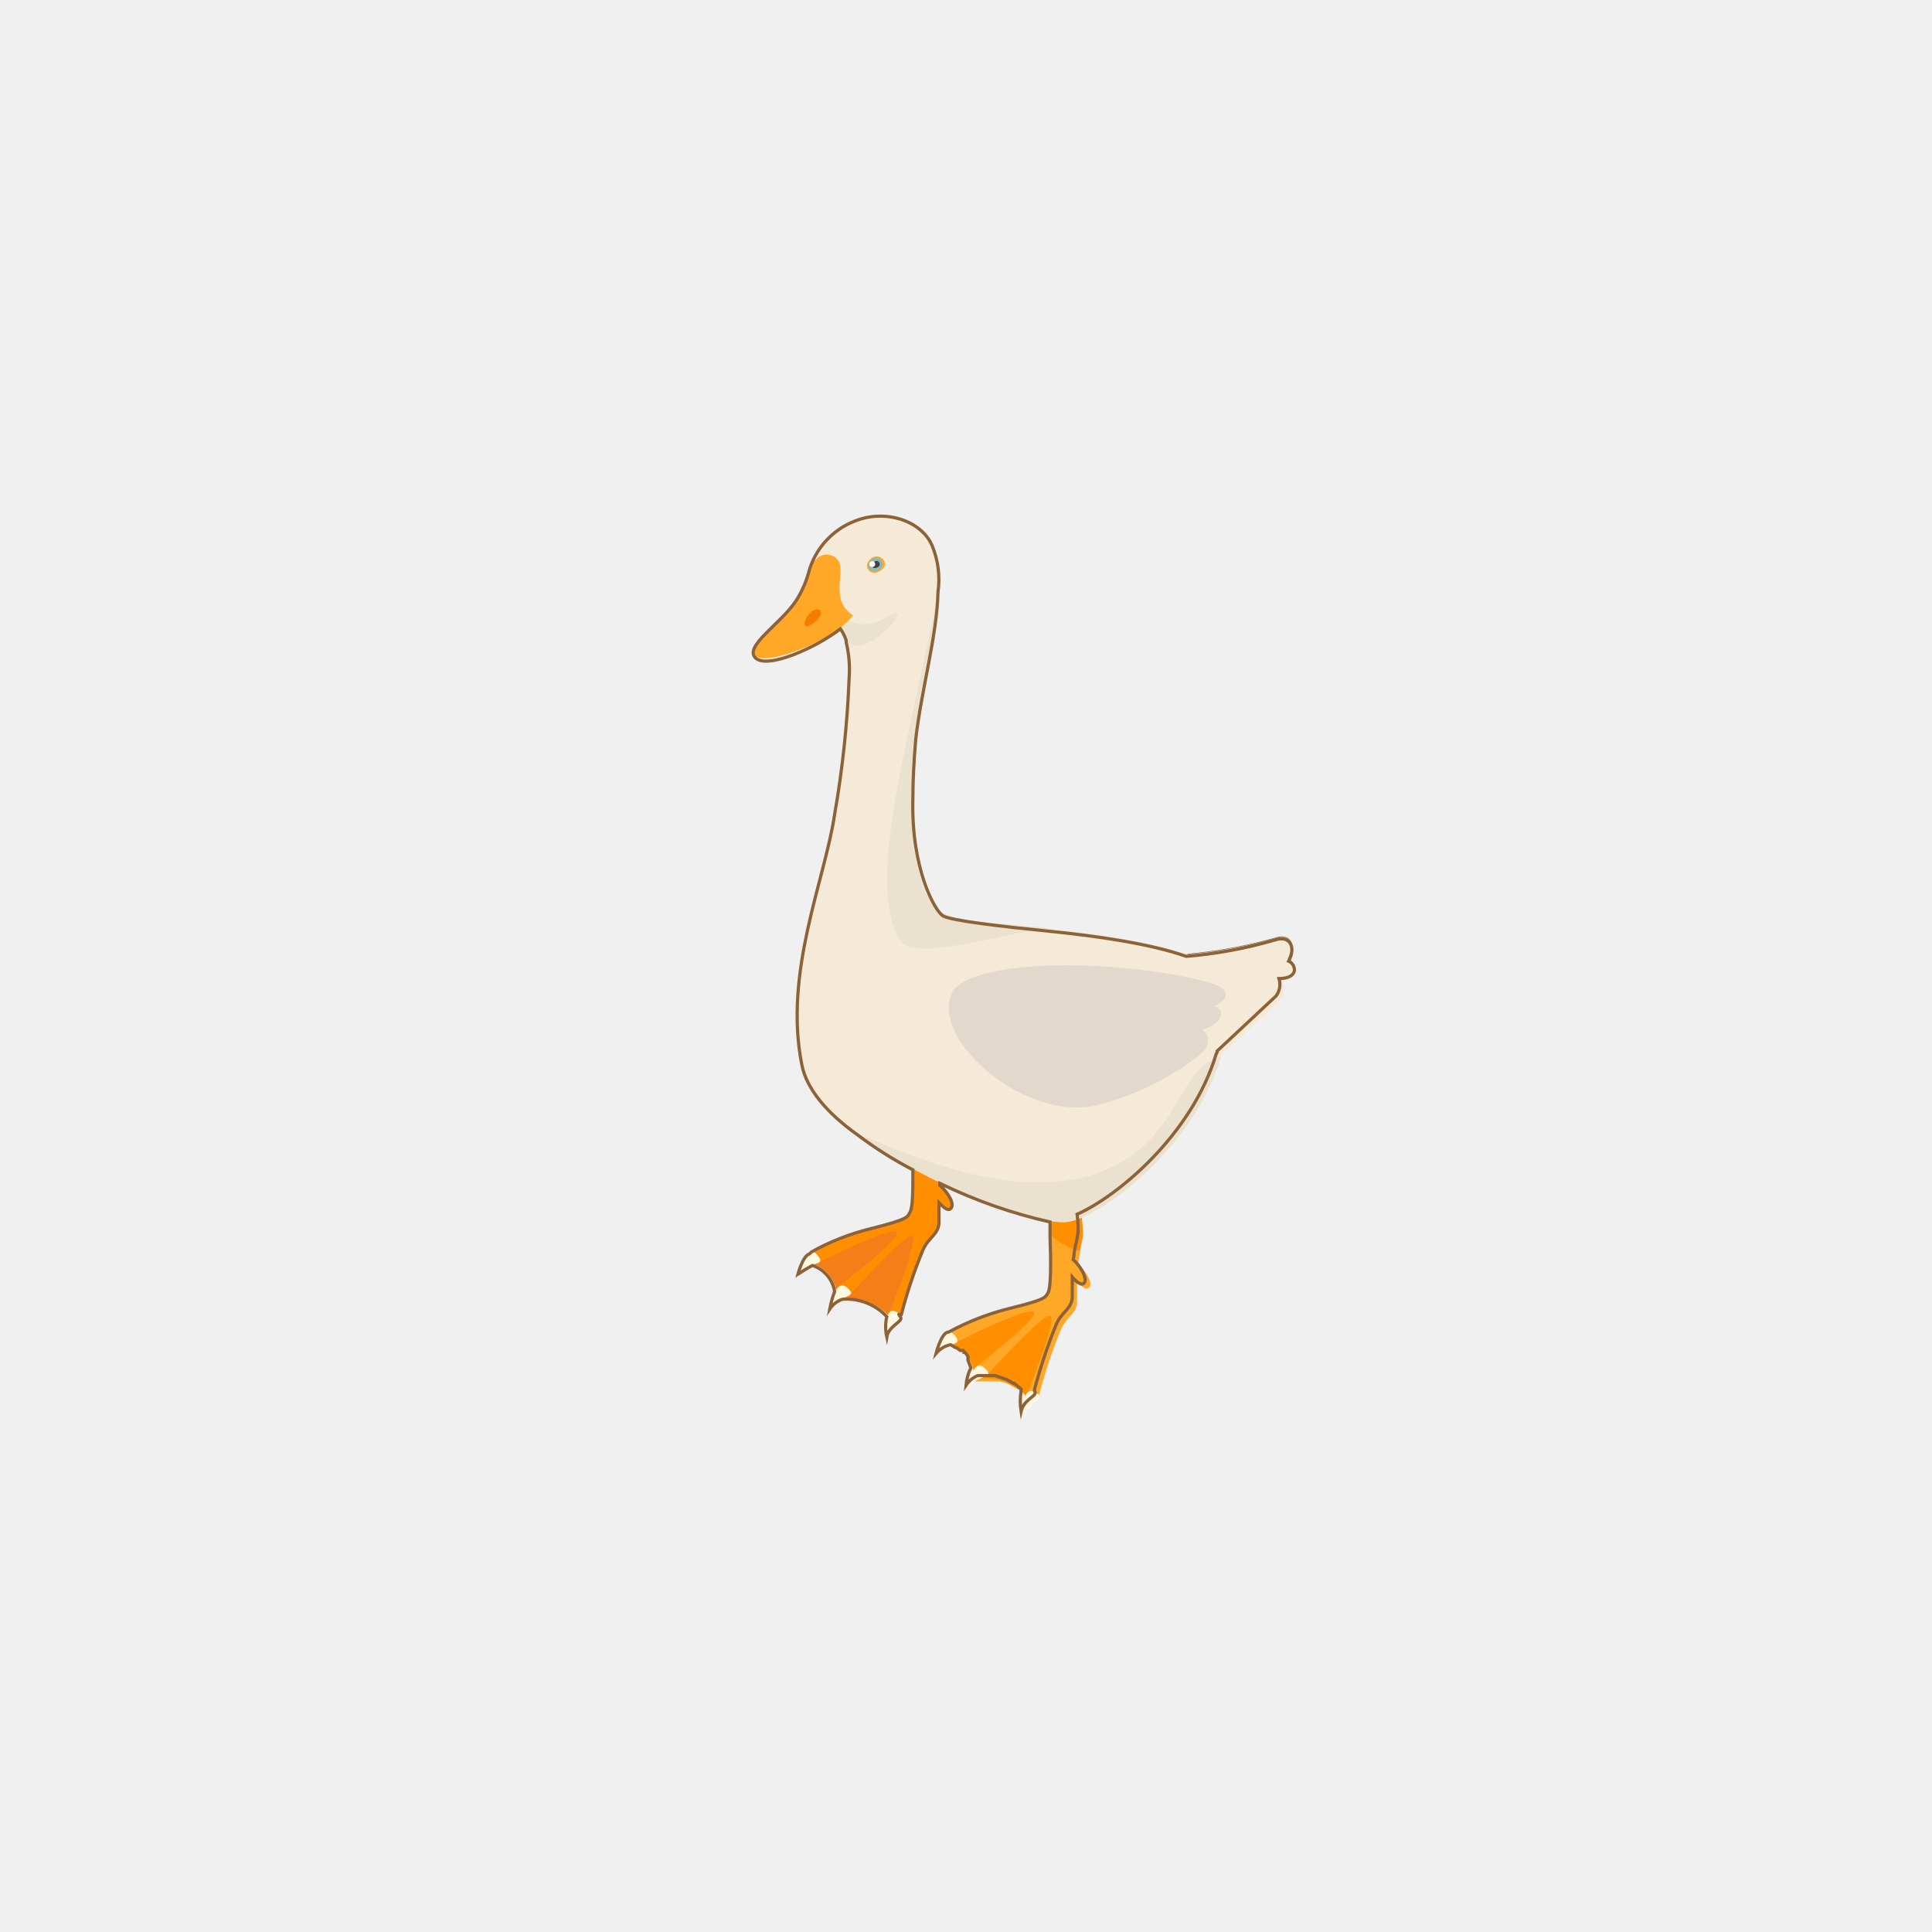
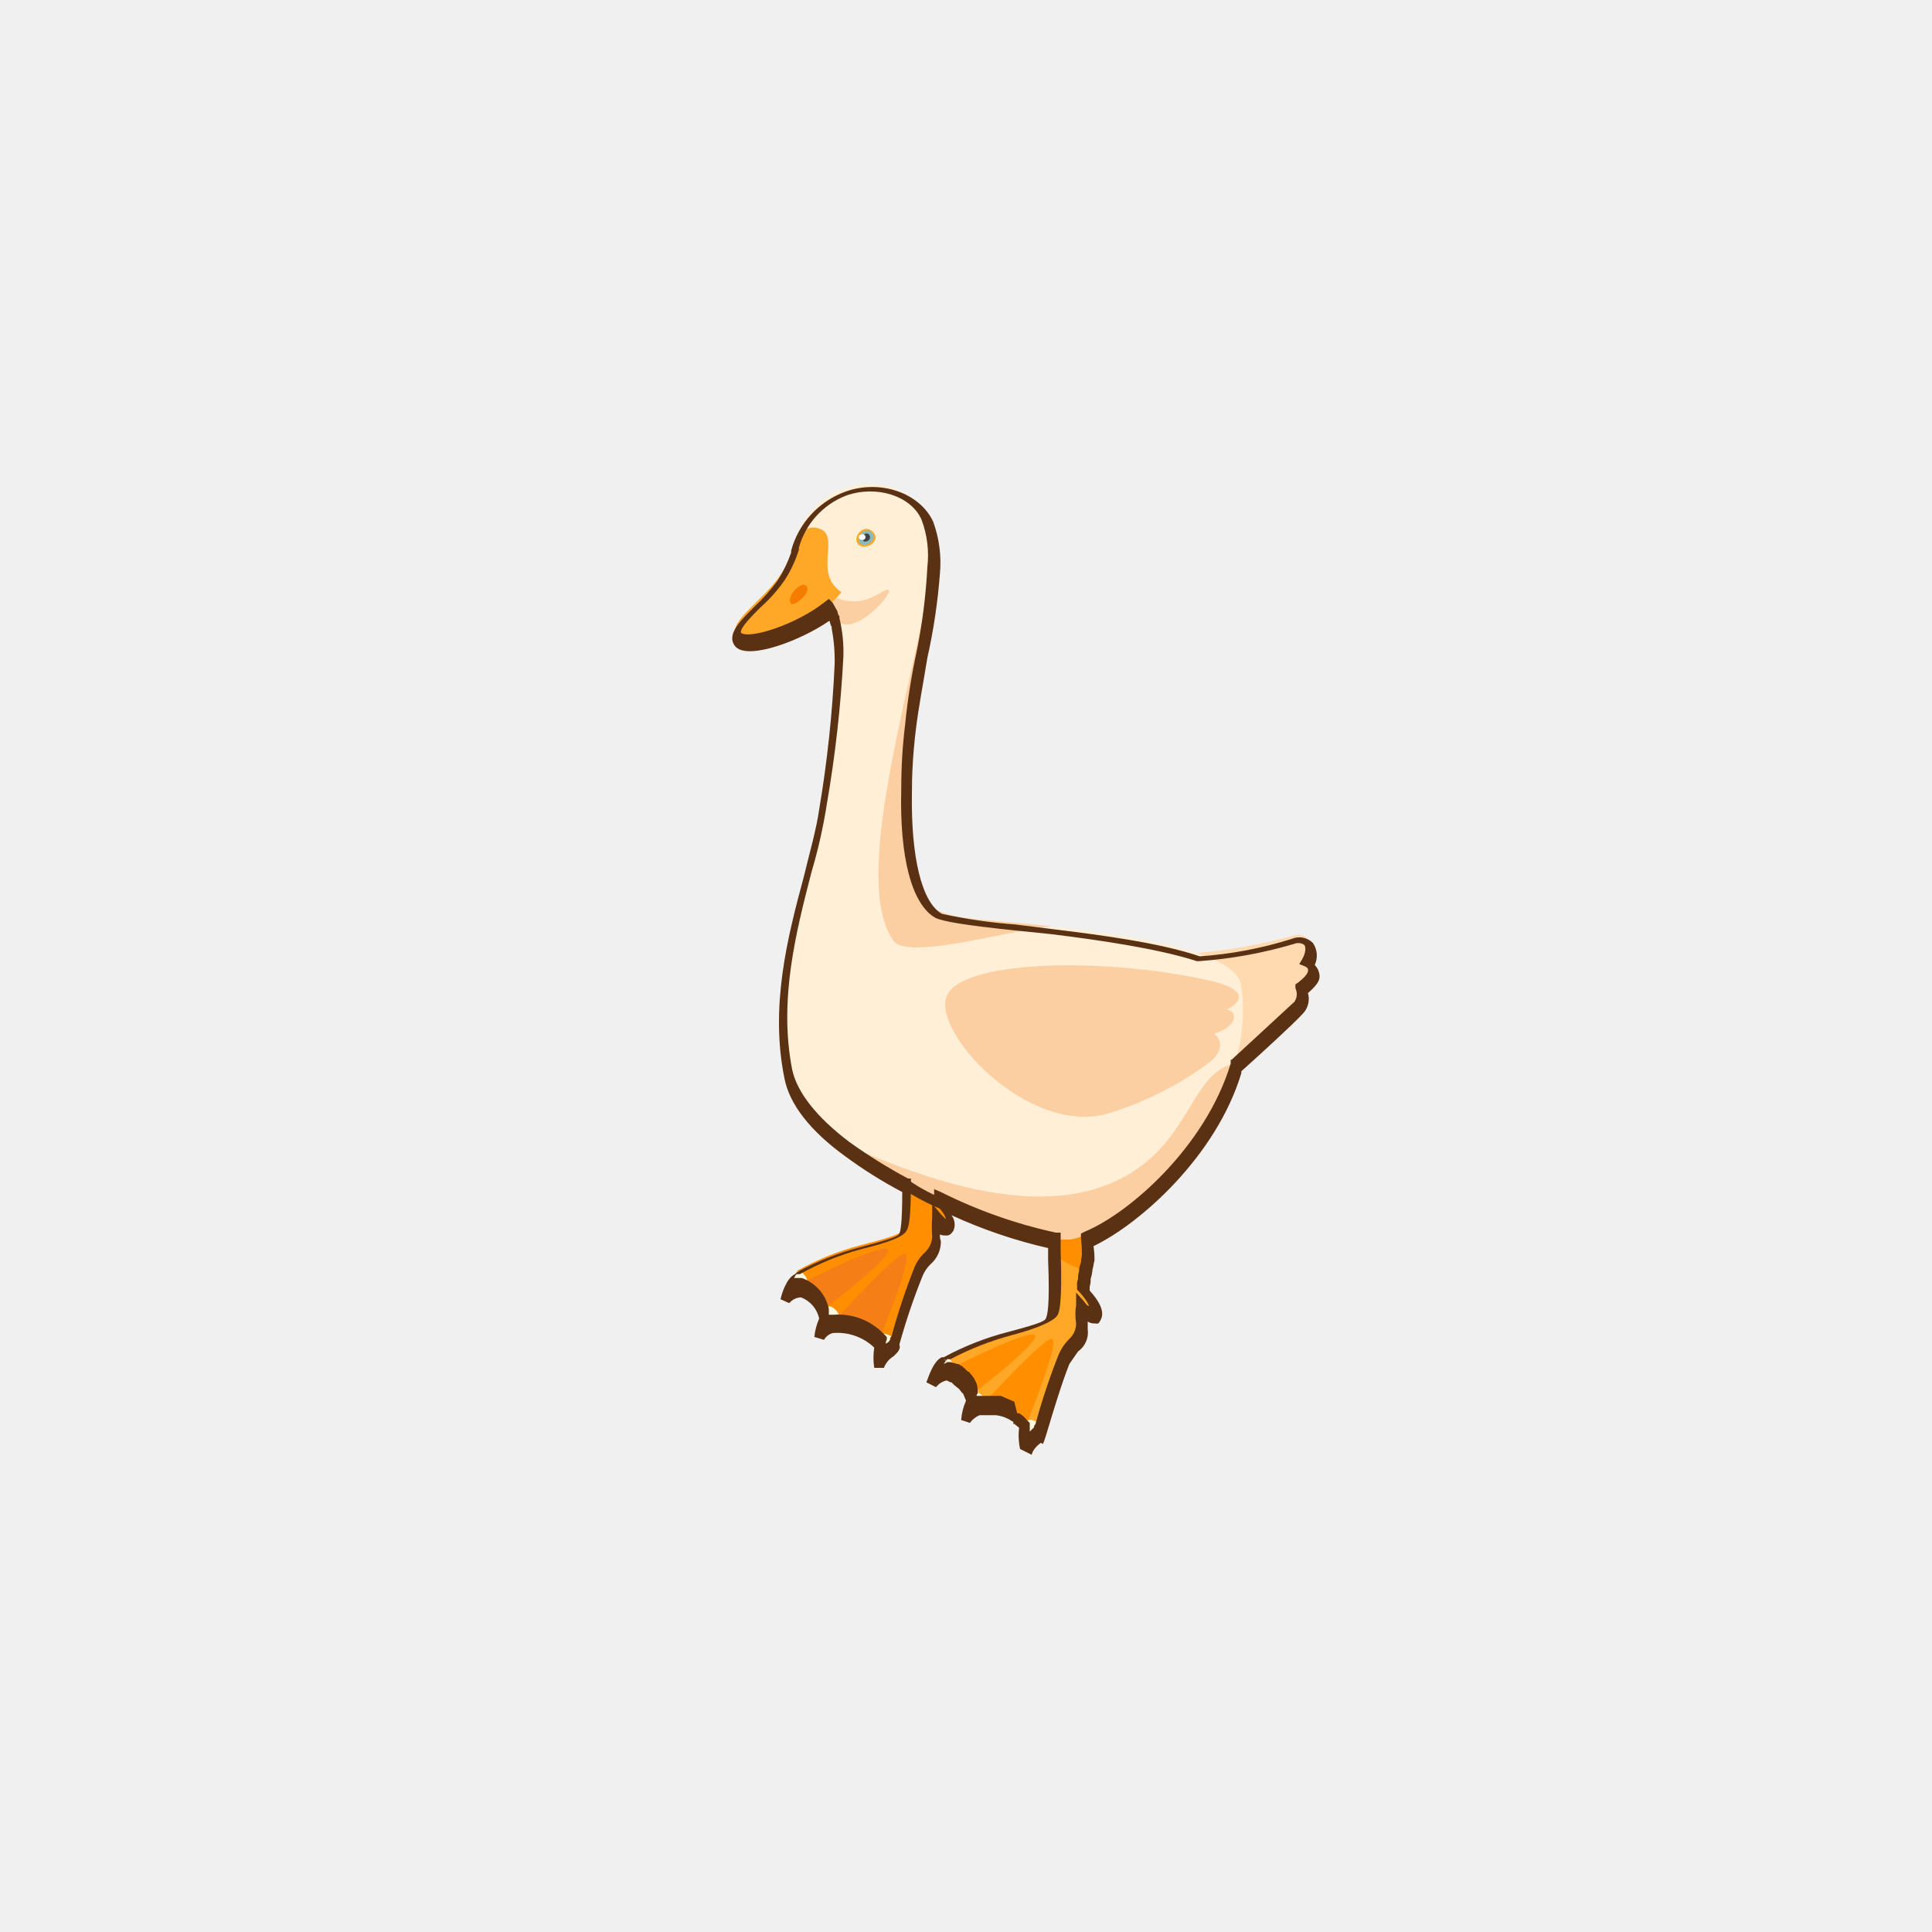
<svg xmlns="http://www.w3.org/2000/svg" viewBox="0 0 200 200">
  <defs>
-     <style>.cls-1{fill:#ffa726;}.cls-2{fill:#ff8f00;}.cls-3{fill:#fff8e1;}.cls-4{fill:#f57f17;}.cls-5,.cls-6{fill:#f4ead7;}.cls-13,.cls-5{stroke:#8c6239;stroke-miterlimit:10;}.cls-5{stroke-width:0.06px;}.cls-7{fill:#e2d9cc;}.cls-8{fill:#ebe1cf;}.cls-9{fill:#f57c00;}.cls-10{fill:#88bbbf;}.cls-11{fill:#424242;}.cls-12{fill:#fff;}.cls-13{fill:none;stroke-width:0.33px;}</style>
+     <style>.cls-1{fill:#ffa726;}.cls-2{fill:#ff8f00;}.cls-3{fill:#fff8e1;}.cls-4{fill:#f57f17;}.cls-5{fill:#ffd9b0;}.cls-6{fill:#ffefd7;}.cls-7{fill:#fccfa2;}.cls-8{fill:#f57c00;}.cls-9{fill:#88bbbf;}.cls-10{fill:#424242;}.cls-11{fill:#fff;}.cls-12{fill:#5b3114;}</style>
  </defs>
  <g id="Duck_01">
-     <path class="cls-1" d="M112.1,127.8c0,.4-.2.9-.3,1.7s-.1.8-.2,1.3-.1,1.2-.1,1.9v1.8c.1,1.5-1.1,1.7-1.7,3.2a50.8,50.8,0,0,0-2.2,6.6.8.8,0,0,1-1.2.4l-.3-.2v-.2l-.6-.5h-.2l-.7-.4a2.8,2.8,0,0,0-1.2-.4H101l-.2-.3V142a9.4,9.4,0,0,0-.3-.9c0-.2-.1-.3-.2-.5l-.3-.4-.3-.2-.2-.2a2.9,2.9,0,0,0-1.1-.6h-.2c-.1-.1-.2-.1-.2-.3a.6.6,0,0,1,.2-.8v-.2a26.6,26.6,0,0,1,6.1-2.4c4.1-1,3.9-1.2,4.2-1.7s.3-3.2.2-5.8-.1-3.5-.2-4.6V122l2.5-.2s.2.6.4,1.5A19.9,19.9,0,0,1,112.1,127.8Z" />
-     <path class="cls-2" d="M101,141.5a4.1,4.1,0,0,0-.1.9,3.9,3.9,0,0,0-2.6-3.3c-.2,0-.2-.2-.3-.3s.9.2,1.1.1,7.1-3.6,7.9-3.1S101,141.5,101,141.5Z" />
-     <path class="cls-2" d="M106.4,144.7a5.9,5.9,0,0,0-4.9-2l.7-.4s5.7-6.3,6.5-6.1-1.7,6.2-2.3,8A.7.7,0,0,0,106.4,144.7Z" />
-     <path class="cls-3" d="M100.3,143.7s.3-3.2,1.6-2.1S101,142.3,100.3,143.7Z" />
-     <path class="cls-3" d="M106.1,146.6s-.5-3.2,1-2.5S106.4,145.1,106.1,146.6Z" />
-     <path class="cls-3" d="M97,140.1s.7-3.2,1.8-1.9S97.9,138.8,97,140.1Z" />
-     <path class="cls-1" d="M110.7,131.6s1.6,2.5,2.1,1.6-1.8-3-1.8-3Z" />
-     <path class="cls-2" d="M112.1,127.8c0,.4-.2.9-.3,1.7l-.7-.2a8.2,8.2,0,0,1-2.3-1.4c0-1.8-.1-3.5-.2-4.6a7.1,7.1,0,0,1,2.9,0A19.9,19.9,0,0,1,112.1,127.8Z" />
-     <path class="cls-2" d="M97.3,126.2c.1,1.5-1.1,1.7-1.7,3.1a57.3,57.3,0,0,0-2.2,6.7c-.2.5-.8.8-1.2.4a6,6,0,0,0-4.9-2h-.6v-.3a3.5,3.5,0,0,0-2.6-3.3l-.2-.3a.7.7,0,0,1,.3-1,24.8,24.8,0,0,1,6.1-2.4c4-1.1,3.9-1.2,4.1-1.7s0-11.7,0-11.7l2.6-.2a32.9,32.9,0,0,1,1,6A25.6,25.6,0,0,0,97.3,126.2Z" />
-     <path class="cls-4" d="M86.8,133.2l-.2.9a3.5,3.5,0,0,0-2.6-3.3c-.1,0-.2-.2-.2-.3s.8.2,1.1.1,7.1-3.6,7.9-3.1S86.8,133.2,86.8,133.2Z" />
-     <path class="cls-4" d="M92.2,136.4a6,6,0,0,0-4.9-2l.7-.4s5.7-6.3,6.4-6.1-1.6,6.2-2.3,8A.5.5,0,0,0,92.2,136.4Z" />
-     <path class="cls-3" d="M86,135.4s.4-3.2,1.7-2.1S86.8,134,86,135.4Z" />
-     <path class="cls-3" d="M91.9,138.3s-.6-3.2.9-2.5S92.2,136.8,91.9,138.3Z" />
-     <path class="cls-3" d="M82.7,131.7s.8-3.1,1.9-1.8S83.6,130.5,82.7,131.7Z" />
-     <path class="cls-2" d="M96.5,123.3s1.6,2.5,2.1,1.6-1.9-3-1.9-3Z" />
-     <path class="cls-5" d="M115.8,98.9A50.2,50.2,0,0,0,132,97.1c1.7-.6,2.3.9,1.1,2.5s-4.9,3.8-9.7,5S115.8,98.9,115.8,98.9Z" />
-     <path class="cls-6" d="M132.6,99s1.4.2,1.4,1.2-5,4.1-10.4,5.8S132.6,99,132.6,99Z" />
-     <path class="cls-6" d="M132.6,101.1s.8,1.5,0,2.4l-6.7,6.2-1-7.1Z" />
-     <path class="cls-6" d="M126.4,109.4c-2.9,9.7-12.8,16.8-16,17.1s-14.4-3.7-21.5-9.1c-3.1-2.2-5.3-4.8-5.8-7.3-1.9-9.7,2.4-19.1,3.4-25.9A106.8,106.8,0,0,0,88,70.1c.1-3.5-.5-5-1.3-5.4L85.8,63l-2.1-3.8a7.5,7.5,0,0,1,4.9-5.5c3.1-1.2,6.8,0,7.9,2.6a9.1,9.1,0,0,1,.6,4.8c-.1,4.4-1.7,10-2.3,15.2-.2,2.3-.3,4.3-.3,6.1-.2,7.3,1.2,11.1,3.1,12.1s5.6,1,11,1.6c8.3,1,18.1,2.5,18.5,5.8A17,17,0,0,1,126.4,109.4Z" />
-     <path class="cls-7" d="M124.4,101.5c-10.1-2.4-23.9-2.1-25.8,1.2-2.5,4.8,7.7,13.8,15.4,11.6a29.6,29.6,0,0,0,10.1-5c1.9-1.6.4-2.7.4-2.7,2-.6,2.5-2.1,1.2-2.4C127.4,103.3,127.5,102.2,124.4,101.5Z" />
-     <path class="cls-8" d="M87.6,66.2c-.3-.5-.3-1.2-.9-1.5L85.8,63c.1-.1,1.6,1.2,1.7,1.1,3.1,1.6,5-1.1,5.4-.6S89,68.5,87.6,66.2Z" />
-     <path class="cls-1" d="M83.7,59.2a10.6,10.6,0,0,1-1.3,2.9c-1.6,2.4-5.4,4.7-4.2,5.8s8.3-1.7,10.1-4.2c-2.8-1.8-.2-5.2-2-6.1S83.7,59.2,83.7,59.2Z" />
-     <path class="cls-9" d="M83.4,64.8c.2.3,2-1,1.5-1.6S82.9,64.2,83.4,64.8Z" />
-     <path class="cls-1" d="M89.9,59c.5.8,2.3-.2,1.5-1.1S89.3,58.3,89.9,59Z" />
-     <path class="cls-10" d="M90,58.9c.5.6,1.8-.1,1.2-.9S89.6,58.3,90,58.9Z" />
-     <path class="cls-11" d="M90.3,58.7c.3.3,1-.1.7-.5S90.1,58.4,90.3,58.7Z" />
-     <path class="cls-12" d="M90.6,58.4a.3.3,0,1,1-.6,0,.3.3,0,1,1,.6,0Z" />
-     <path class="cls-8" d="M108.6,96.1c-4.5.5-13.9,3.4-15.3,1.4-4.2-5.9,1.8-24.4,3.8-36.4-.1,4.4-1.7,10-2.3,15.2-.2,2.3-.3,4.3-.3,6.1-.2,7.3,1.2,11.1,3.1,12.1S103.2,95.5,108.6,96.1Z" />
-     <path class="cls-8" d="M126.4,109.4c-2.9,9.7-12.8,16.8-16,17.1s-14.4-3.7-21.5-9.1c5.2,2.2,16.2,7.1,24.8,4S121.8,110.4,126.4,109.4Z" />
-     <path class="cls-13" d="M134,100.4a1,1,0,0,0-.6-.9c.8-1.5.1-2.7-1.4-2.2a46.1,46.1,0,0,1-9.2,1.7c-3.7-1.3-9.2-2.1-14.2-2.6s-10.2-1.1-11-1.6S94.3,90,94.5,82.6c0-1.7.1-3.8.3-6.1.6-5.2,2.2-10.7,2.3-15.2a9.2,9.2,0,0,0-.6-4.8c-1.1-2.6-4.8-3.8-7.9-2.6a7.9,7.9,0,0,0-4.9,5.4h0a10.6,10.6,0,0,1-1.3,2.9c-1.6,2.4-5.4,4.7-4.2,5.9s6.2-1,8.8-3a4.5,4.5,0,0,1,.6,1.2v.2a12,12,0,0,1,.3,3.7,105.2,105.2,0,0,1-1.5,14.1c-1,6.8-5.3,16.3-3.4,25.9.5,2.6,2.7,5.1,5.8,7.3a39.6,39.6,0,0,0,5.7,3.6c0,2.1,0,3.9-.3,4.4s-.1.7-4.1,1.7a24.8,24.8,0,0,0-6.1,2.4l-.2.2c-.7.2-1.2,2.1-1.2,2.1s1.1-.7,1.5-.9a3.4,3.4,0,0,1,2.3,2.7,10.4,10.4,0,0,0-.5,1.8,2.6,2.6,0,0,1,1.3-1h0a5.7,5.7,0,0,1,4.6,1.8,4.7,4.7,0,0,0,0,2.1c.2-1.2,1.8-1.6,1.4-2.1s.1-.1.1-.2a50.8,50.8,0,0,1,2.2-6.6c.6-1.5,1.8-1.7,1.7-3.2v-1.8c.5.5,1,1,1.3.5s-.5-1.7-1.2-2.3v-.2a52.4,52.4,0,0,0,11.4,4v1.5c.1,2.6.1,5.3-.2,5.8s-.1.7-4.2,1.7a26.6,26.6,0,0,0-6.1,2.4h-.1c-.7.2-1.2,2.2-1.2,2.2a2.7,2.7,0,0,1,1.5-.9l.5.3h.1l.4.3h.3c0,.1.1.1.1.2h.1l.3.4v.4h0l.3.8a5.3,5.3,0,0,0-.5,1.8,2.8,2.8,0,0,1,1.2-1h1.8l1.2.4.7.4h.1l.7.6v.2a6.9,6.9,0,0,0,0,2.1c.3-1.3,1.8-1.6,1.4-2.1v-.2a56.4,56.4,0,0,1,2.2-6.6c.6-1.5,1.8-1.7,1.7-3.2v-1.8c.5.6,1.1,1,1.3.5s-.5-1.7-1.2-2.3h0c.1-.4.1-.9.2-1.3s.3-1.3.3-1.7a11.6,11.6,0,0,0-.1-1.7c4.1-1.8,11.9-8.2,14.4-16.6a.4.4,0,0,0,.1-.3l6.1-5.7a2,2,0,0,0,.3-1.8C133.6,101.3,134,100.8,134,100.4Z" />
+     <path class="cls-1" d="M112.5,129.7c0,.4-.2,1-.3,1.8s-.1.9-.2,1.4-.1,1.2-.1,1.9v2c.1,1.6-1.2,1.8-1.9,3.4s-1.8,5.4-2.3,7.1a.9.9,0,0,1-1.3.4l-.3-.2a.4.4,0,0,0-.1-.3l-.6-.5h-.3l-.6-.4-1.4-.5h-2.5v-.6a8.1,8.1,0,0,0-.3-1.1l-.3-.5c-.1-.1-.2-.3-.4-.4l-.2-.3-.2-.2-1.2-.6h-.2c-.1-.1-.2-.1-.2-.3a.7.7,0,0,1,.1-.9l.2-.2a33.4,33.4,0,0,1,6.5-2.6c4.3-1,4.2-1.2,4.4-1.7s.3-3.5.3-6.3-.1-3.6-.2-4.8a10.1,10.1,0,0,0-.1-1.5h2.8a8,8,0,0,1,.3,1.5A18.6,18.6,0,0,1,112.5,129.7Z" />
+     <path class="cls-2" d="M100.7,144.3l-.2.9a3.8,3.8,0,0,0-2.8-3.5c-.1,0-.2-.2-.2-.3s.9.2,1.2.1,7.5-3.8,8.4-3.3S100.7,144.3,100.7,144.3Z" />
+     <path class="cls-2" d="M106.4,147.7a6.5,6.5,0,0,0-5.2-2.2l.7-.3s6.2-6.8,7-6.6-1.8,6.7-2.5,8.5A1.1,1.1,0,0,0,106.4,147.7Z" />
+     <path class="cls-3" d="M99.9,146.6s.4-3.4,1.7-2.2S100.7,145.2,99.9,146.6Z" />
+     <path class="cls-3" d="M106.1,149.7s-.6-3.4,1-2.6S106.5,148.1,106.1,149.7Z" />
+     <path class="cls-3" d="M96.4,142.7s.8-3.3,2-1.9S97.3,141.4,96.4,142.7Z" />
+     <path class="cls-1" d="M111,133.7s1.8,2.7,2.3,1.7-2-3.2-2-3.2Z" />
+     <path class="cls-2" d="M112.5,129.7c0,.4-.2,1-.3,1.8l-.8-.3a8.2,8.2,0,0,1-2.4-1.5c0-1.9-.1-3.6-.2-4.8a7.6,7.6,0,0,1,3-.1A18.6,18.6,0,0,1,112.5,129.7Z" />
+     <path class="cls-2" d="M96.7,127.9c.1,1.7-1.2,1.8-1.8,3.4a66.2,66.2,0,0,0-2.4,7.1.8.8,0,0,1-1.3.5,5.9,5.9,0,0,0-5.2-2.2h-.5l-.2-.3a3.8,3.8,0,0,0-2.7-3.5l-.3-.3a.8.8,0,0,1,.3-1.1,28,28,0,0,1,6.5-2.6c4.3-1.1,4.2-1.3,4.5-1.8s0-12.5,0-12.5l2.7-.2s1.2,4.7,1,6.4A29.1,29.1,0,0,0,96.7,127.9Z" />
+     <path class="cls-4" d="M85.5,135.4l-.2,1a3.8,3.8,0,0,0-2.7-3.5.3.3,0,0,1-.3-.3c.2-.2.9.2,1.2,0s7.5-3.8,8.4-3.3S85.5,135.4,85.5,135.4Z" />
+     <path class="cls-4" d="M91.2,138.9a5.9,5.9,0,0,0-5.2-2.2l.8-.4s6.1-6.8,6.9-6.5-1.8,6.6-2.5,8.5A1.1,1.1,0,0,0,91.2,138.9Z" />
+     <path class="cls-3" d="M84.7,137.7s.4-3.4,1.7-2.2S85.5,136.3,84.7,137.7Z" />
+     <path class="cls-3" d="M90.9,140.8s-.6-3.4,1.1-2.6S91.3,139.2,90.9,140.8Z" />
+     <path class="cls-3" d="M81.2,133.9s.8-3.3,2-2S82.1,132.6,81.2,133.9Z" />
+     <path class="cls-2" d="M95.8,124.8s1.8,2.8,2.3,1.8-2-3.2-2-3.2Z" />
+     <path class="cls-5" d="M116.4,98.8a55.3,55.3,0,0,0,17.3-1.9c1.8-.6,2.5,1,1.2,2.7s-5.2,4-10.4,5.3S116.4,98.8,116.4,98.8Z" />
+     <path class="cls-5" d="M134.3,99s1.6.1,1.6,1.2-5.4,4.4-11.1,6.2S134.3,99,134.3,99Z" />
+     <path class="cls-5" d="M134.4,101.2s.9,1.5-.1,2.5-7.1,6.7-7.1,6.7l-1-7.6Z" />
+     <path class="cls-6" d="M127.8,110.1c-3.1,10.3-13.7,17.9-17.1,18.2s-15.3-4-23-9.7c-3.2-2.4-5.5-5.1-6.1-7.8-2.1-10.3,2.5-20.4,3.6-27.7a105.8,105.8,0,0,0,1.6-15c.1-3.7-.5-5.3-1.4-5.8l-.9-1.7-2.3-4.2a8,8,0,0,1,5.2-5.8c3.3-1.3,7.2,0,8.5,2.8a11.5,11.5,0,0,1,.7,5.1c-.2,4.8-2,10.7-2.5,16.2a54,54,0,0,0-.4,6.6C93.5,89.1,95,93.1,97,94.2s6,1,11.8,1.7c8.8,1,19.3,2.6,19.7,6.2A17.9,17.9,0,0,1,127.8,110.1Z" />
+     <path class="cls-7" d="M125.6,101.6c-10.7-2.5-25.5-2.3-27.5,1.3s8.2,14.7,16.5,12.4a34.2,34.2,0,0,0,10.7-5.4c2-1.7.4-2.9.4-2.9,2.1-.6,2.7-2.2,1.3-2.5C128.8,103.6,128.9,102.4,125.6,101.6Z" />
+     <path class="cls-7" d="M86.4,63.9c-.3-.5-.3-1.2-1-1.6l-.9-1.7c0-.2,1.6,1.2,1.7,1.1,3.4,1.7,5.4-1.1,5.8-.6S87.9,66.5,86.4,63.9Z" />
+     <path class="cls-1" d="M82.2,56.4a9.3,9.3,0,0,1-1.4,3.1c-1.7,2.6-5.8,5.1-4.4,6.3s8.8-1.9,10.7-4.5c-2.9-1.9-.2-5.6-2.1-6.5S82.2,56.4,82.2,56.4Z" />
+     <path class="cls-8" d="M81.9,62.5c.3.3,2.1-1.1,1.6-1.8S81.3,61.8,81.9,62.5Z" />
+     <path class="cls-1" d="M88.8,56.3c.6.8,2.5-.2,1.6-1.2S88.2,55.5,88.8,56.3Z" />
+     <path class="cls-9" d="M89,56.2c.4.6,1.9-.2,1.3-1S88.5,55.5,89,56.2Z" />
+     <path class="cls-10" d="M89.3,55.9c.2.4,1,0,.7-.5S89,55.6,89.3,55.9Z" />
+     <path class="cls-11" d="M89.6,55.6a.3.3,0,0,1-.3.3c-.2,0-.4-.1-.4-.3s.2-.3.4-.3A.3.3,0,0,1,89.6,55.6Z" />
+     <path class="cls-7" d="M108.8,95.9c-4.8.5-14.8,3.5-16.3,1.5-4.5-6.3,1.9-26.1,4.1-38.9-.2,4.8-2,10.7-2.5,16.2a54,54,0,0,0-.4,6.6C93.5,89.1,95,93.1,97,94.2S103,95.2,108.8,95.9Z" />
+     <path class="cls-7" d="M127.8,110.1c-3.1,10.3-13.7,17.9-17.1,18.2s-15.3-4-23-9.7c5.6,2.3,17.4,7.5,26.5,4.2S122.9,111.1,127.8,110.1Z" />
+     <path class="cls-12" d="M105.6,150a6.4,6.4,0,0,1-.1-2.2l-.5-.4h-.1v-.2l-.5-.3a3.8,3.8,0,0,0-1.3-.4h-1.7a2.5,2.5,0,0,0-1,.8l-.9-.3a6,6,0,0,1,.5-2l-.2-.5c-.1-.2-.1-.3-.2-.3h0l-.3-.4-.5-.4-.3-.3h-.1l-.4-.2a1.9,1.9,0,0,0-1.1.7l-1-.5c.2-.5.7-2.2,1.6-2.6h.2a29.1,29.1,0,0,1,6.6-2.6c3.8-1,3.9-1.2,4-1.5s.4-1,.2-6v-1.2a51.4,51.4,0,0,1-10-3.4,1.6,1.6,0,0,1,.2,1.6c-.2.3-.4.5-.7.5s-.4,0-.7-.1a1.7,1.7,0,0,0,.1.7,3.1,3.1,0,0,1-1.1,2.4,3.6,3.6,0,0,0-.8,1.2,65.9,65.9,0,0,0-2.4,7.1h0c.2.5-.3.9-.6,1.2a2.4,2.4,0,0,0-1,1.2h-1a6.9,6.9,0,0,1,0-2.1,5.5,5.5,0,0,0-4.3-1.5,1.5,1.5,0,0,0-.9.7l-1-.3a6.3,6.3,0,0,1,.5-1.9,3,3,0,0,0-1.9-2.2,1.7,1.7,0,0,0-1.2.6l-.9-.4c.1-.5.6-2.2,1.5-2.6l.2-.2a29.1,29.1,0,0,1,6.6-2.6c3.8-1,3.9-1.2,4-1.4s.3-.9.3-4.3a46.1,46.1,0,0,1-5.9-3.7c-3.6-2.6-5.8-5.4-6.3-8.1-1.5-7.4.3-14.5,2-20.8.6-2.5,1.3-4.9,1.6-7a123.6,123.6,0,0,0,1.6-15,17,17,0,0,0-.3-3.7v-.2a1.4,1.4,0,0,1-.2-.6h-.1c-2.9,2-8.2,4-9.6,2.7a1.3,1.3,0,0,1-.4-.9c0-1,1-2,2.3-3.3a19.4,19.4,0,0,0,2.4-2.7,13.7,13.7,0,0,0,1.4-2.9v-.2a9,9,0,0,1,5.6-6.1c3.6-1.3,7.7.1,9.1,3.1a12.4,12.4,0,0,1,.7,5.4,61.3,61.3,0,0,1-1.3,8.7c-.4,2.5-.9,5-1.2,7.5s-.4,4.6-.4,6.5c-.1,6.6,1,11.3,3.1,12.5a54.5,54.5,0,0,0,7.6,1.1l4,.5c4.9.6,11,1.4,15.1,2.8a41.2,41.2,0,0,0,9.5-1.8,2,2,0,0,1,2.2.4,2.3,2.3,0,0,1,.2,2.3,1.7,1.7,0,0,1,.5,1.2h0c0,.5-.4,1-1.2,1.7a2.2,2.2,0,0,1-.5,2.1c-1,1.1-4.4,4.2-6.4,6v.2c-2.6,8.6-10.5,15.6-15.3,17.9a9.2,9.2,0,0,1,.1,1.5c-.1.3-.1.6-.2.9a4.4,4.4,0,0,1-.2,1,2.2,2.2,0,0,1-.1.8v.4c1.1,1.2,1.5,2.2,1.2,2.9s-.4.5-.7.5a1.1,1.1,0,0,1-.7-.2v.8a2.4,2.4,0,0,1-1,2.3l-.9,1.3c-.8,2-1.7,5-2.3,7s-.4,1-.7,1.2-.8.7-.9,1.2Zm-.3-3.7h.2a2.7,2.7,0,0,1,.8.7l.3.3v.9l.3-.3.2-.2H107l.2-.3a67.5,67.5,0,0,1,2.4-7.2,5,5,0,0,1,1.1-1.6,2.2,2.2,0,0,0,.7-1.6,6.1,6.1,0,0,1,0-1.9v-1.3l.8.9c.2.3.4.5.5.5s-.3-.8-1.2-1.7v-.4a1.5,1.5,0,0,1,.1-.7,2.2,2.2,0,0,1,.1-.8,2.4,2.4,0,0,1,.2-.9c0-.4.1-.6.1-.9a16,16,0,0,0-.1-1.7v-.4l.4-.2c4.6-1.9,12.5-8.8,15.1-17.4v-.4h.1l6.5-6a1.4,1.4,0,0,0,.1-1.4v-.4l.3-.2c1-.8,1-1.1,1-1.2s.1-.3-.4-.5l-.5-.2.3-.5c.4-.7.4-1.3.2-1.5a1.1,1.1,0,0,0-1-.1,46,46,0,0,1-9.9,1.8h-.2c-4-1.3-10.2-2.2-15.1-2.8l-3.9-.4c-4.8-.5-7.3-.9-8.1-1.3-2.4-1.4-3.7-6.2-3.5-13.4a52.9,52.9,0,0,1,.4-6.6,66.6,66.6,0,0,1,1.2-7.6A58.9,58.9,0,0,0,96,58.7a10.5,10.5,0,0,0-.6-4.9c-1.1-2.5-4.7-3.6-7.8-2.5a8.1,8.1,0,0,0-4.9,5.4v.2h0a12.5,12.5,0,0,1-1.5,3.2,16.2,16.2,0,0,1-2.5,2.8c-.9.9-2.1,2.1-2,2.6h0c.8.7,5.7-.8,8.7-3.2l.4-.3.4.4.5.9a.8.8,0,0,0,.2.5h0v.2a14.8,14.8,0,0,1,.4,4.1,128.2,128.2,0,0,1-1.7,15.1,54.4,54.4,0,0,1-1.6,7.1c-1.6,6.2-3.4,13.2-2,20.4.5,2.4,2.6,5,5.9,7.5a54.2,54.2,0,0,0,6.1,3.8h.3v.3c0,3.7-.2,4.6-.4,5s-.6,1-4.7,2a27.8,27.8,0,0,0-6.4,2.6h-.3c-.1,0-.2.2-.3.4H83a4.3,4.3,0,0,1,2.8,3.2v.6h.5a6.5,6.5,0,0,1,5.2,2l.3.3v.3a.6.6,0,0,0-.1.4l.3-.2.2-.3h-.1l.2-.3a67.5,67.5,0,0,1,2.4-7.2,4.5,4.5,0,0,1,1.1-1.5,2.4,2.4,0,0,0,.7-1.6,13.3,13.3,0,0,1,0-2v-1.4l.9,1.1.5.5c0-.3-.3-.8-1.2-1.7v-1.4l.7.3a50.5,50.5,0,0,0,11.9,4.2h.5v2c.2,5.6-.2,6.3-.3,6.5s-.6,1-4.7,2.1a30.2,30.2,0,0,0-6.4,2.5h-.3c-.1,0-.2.2-.4.5l.4-.2h.3l.7.2h.1l.5.3a.1.1,0,0,0,.1.1l.2.2h0l.2.2h.1l.4.5h0l.2.3a.3.3,0,0,0,.1.2,2,2,0,0,1,.2.9v.4c-.1,0-.1.1-.1.2h2.5l1.4.6Zm-7.6-5.6.4.3-.2-.2Z" />
+     <path class="cls-12" d="M97.5,125.2a23,23,0,0,1-4-2.1l.6-.9a17.9,17.9,0,0,0,3.8,2Z" />
  </g>
</svg>
